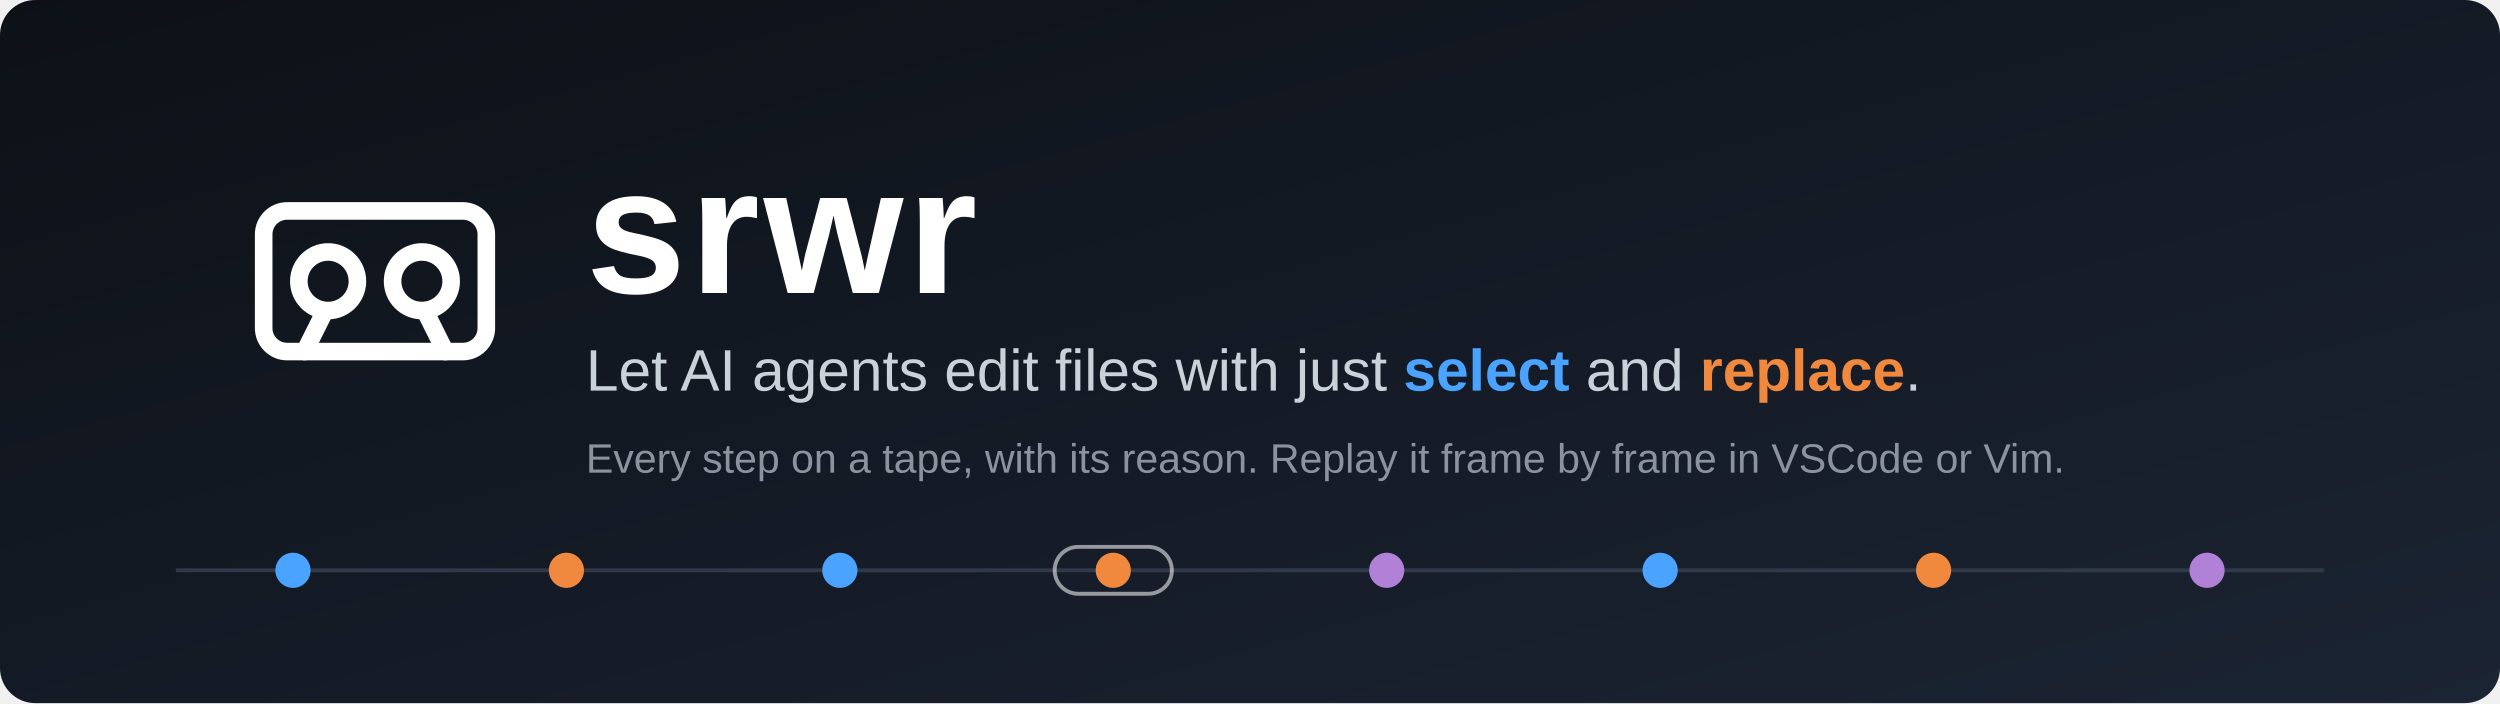
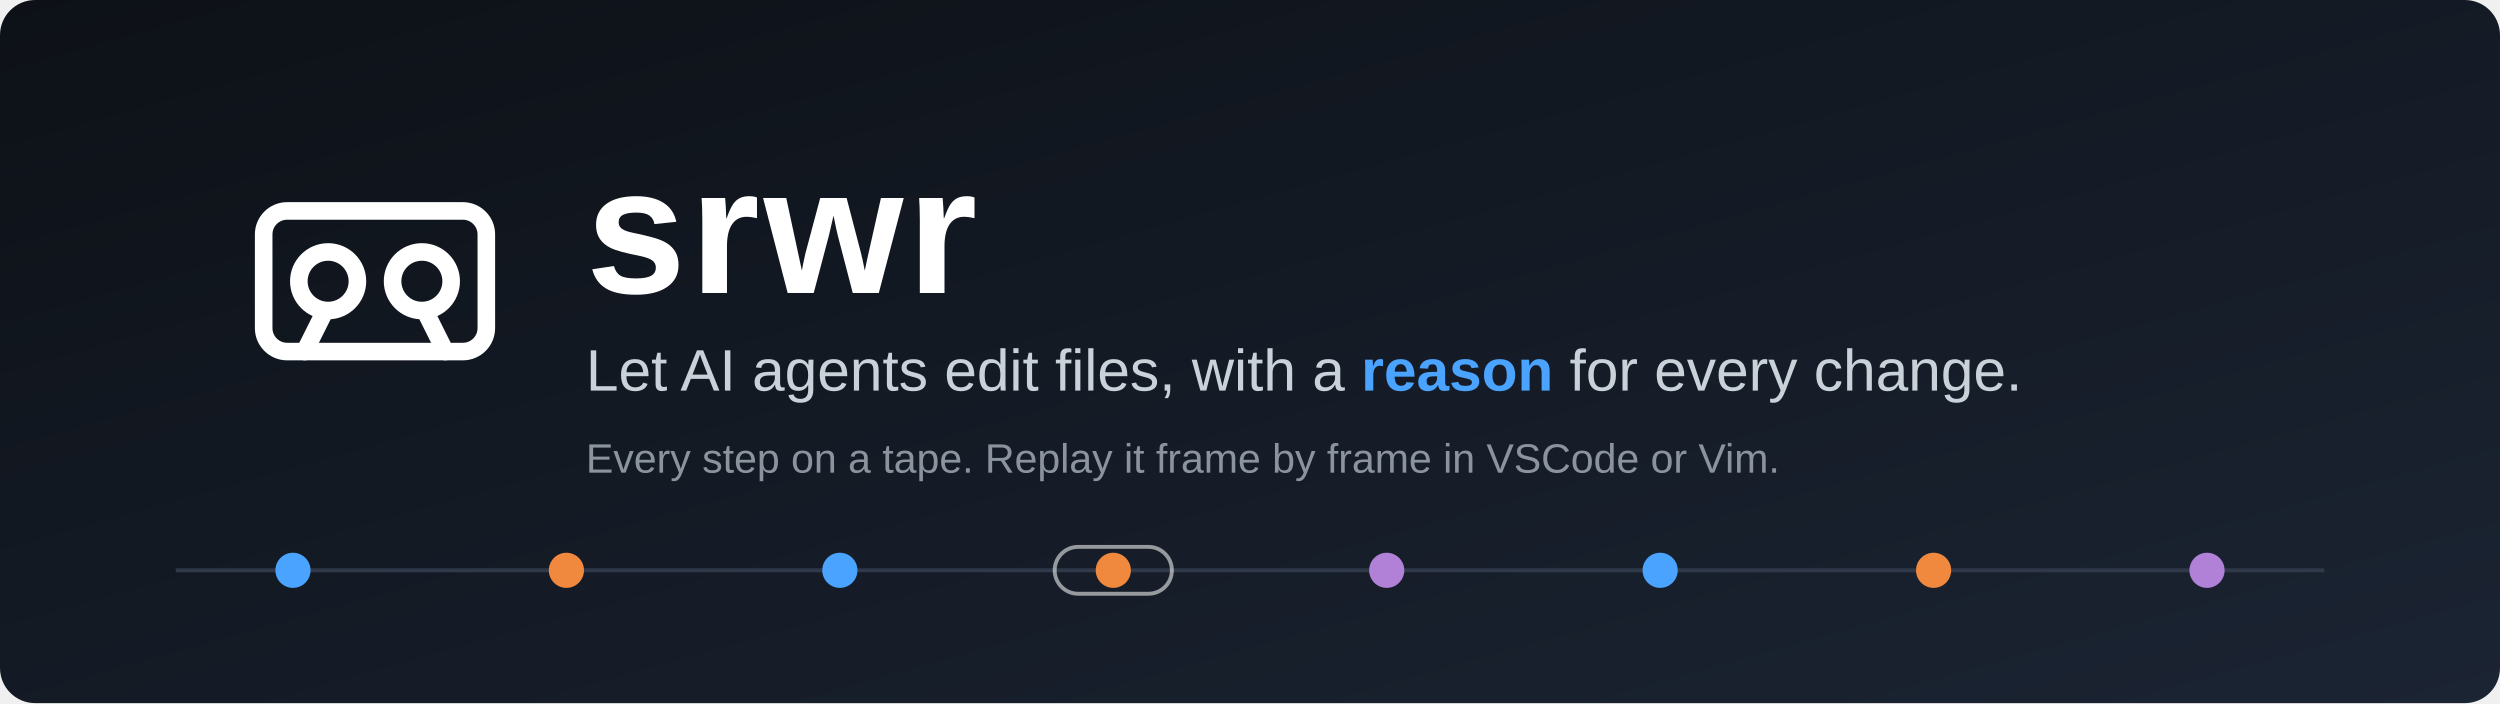
- <svg xmlns="http://www.w3.org/2000/svg" width="1280" height="360" viewBox="0 0 1280 360" role="img" aria-label="srwr: let AI agents edit files with just select and replace, and replay every step with its reason">
+ <svg xmlns="http://www.w3.org/2000/svg" width="1280" height="360" viewBox="0 0 1280 360" role="img" aria-label="srwr: let AI agents edit files with a reason for every change, and replay every step">
  <defs>
    <linearGradient id="bg" x1="0" y1="0" x2="1" y2="1">
      <stop offset="0" stop-color="#0d1117" />
      <stop offset="1" stop-color="#1b2433" />
    </linearGradient>
  </defs>
  <rect width="1280" height="360" rx="18" fill="url(#bg)" />
  <g stroke="#30394a" stroke-width="2">
    <path d="M90 292H1190" />
  </g>
  <g>
    <circle cx="150" cy="292" r="9" fill="#4aa3ff" />
    <circle cx="290" cy="292" r="9" fill="#f0883e" />
    <circle cx="430" cy="292" r="9" fill="#4aa3ff" />
    <circle cx="570" cy="292" r="9" fill="#f0883e" />
    <circle cx="710" cy="292" r="9" fill="#b180d7" />
    <circle cx="850" cy="292" r="9" fill="#4aa3ff" />
    <circle cx="990" cy="292" r="9" fill="#f0883e" />
    <circle cx="1130" cy="292" r="9" fill="#b180d7" />
  </g>
  <rect x="540" y="280" width="60" height="24" rx="12" fill="none" stroke="#ffffff" stroke-opacity="0.55" stroke-width="2" />
  <g transform="translate(120,72) scale(6)" fill="none" stroke="#ffffff" stroke-width="1.5" stroke-linecap="round" stroke-linejoin="round">
    <rect x="2.5" y="6" width="19" height="12" rx="2" />
    <circle cx="8" cy="12" r="2.5" />
    <circle cx="16" cy="12" r="2.5" />
    <path d="M6 18l1.5-3M18 18l-1.5-3" />
  </g>
  <text x="300" y="150" fill="#ffffff" font-family="'Segoe UI','Helvetica Neue',Arial,sans-serif" font-size="92" font-weight="700" letter-spacing="2">srwr</text>
-   <text x="300" y="200" fill="#c9d1d9" font-family="'Segoe UI','Helvetica Neue',Arial,sans-serif" font-size="30">Let AI agents edit files with just <tspan fill="#4aa3ff" font-weight="700">select</tspan> and <tspan fill="#f0883e" font-weight="700">replace</tspan>.</text>
-   <text x="300" y="242" fill="#8b949e" font-family="'Segoe UI','Helvetica Neue',Arial,sans-serif" font-size="21">Every step on a tape, with its reason. Replay it frame by frame in VSCode or Vim.</text>
+   <text x="300" y="200" fill="#c9d1d9" font-family="'Segoe UI','Helvetica Neue',Arial,sans-serif" font-size="30">Let AI agents edit files, with a <tspan fill="#4aa3ff" font-weight="700">reason</tspan> for every change.</text>
+   <text x="300" y="242" fill="#8b949e" font-family="'Segoe UI','Helvetica Neue',Arial,sans-serif" font-size="21">Every step on a tape. Replay it frame by frame in VSCode or Vim.</text>
</svg>
